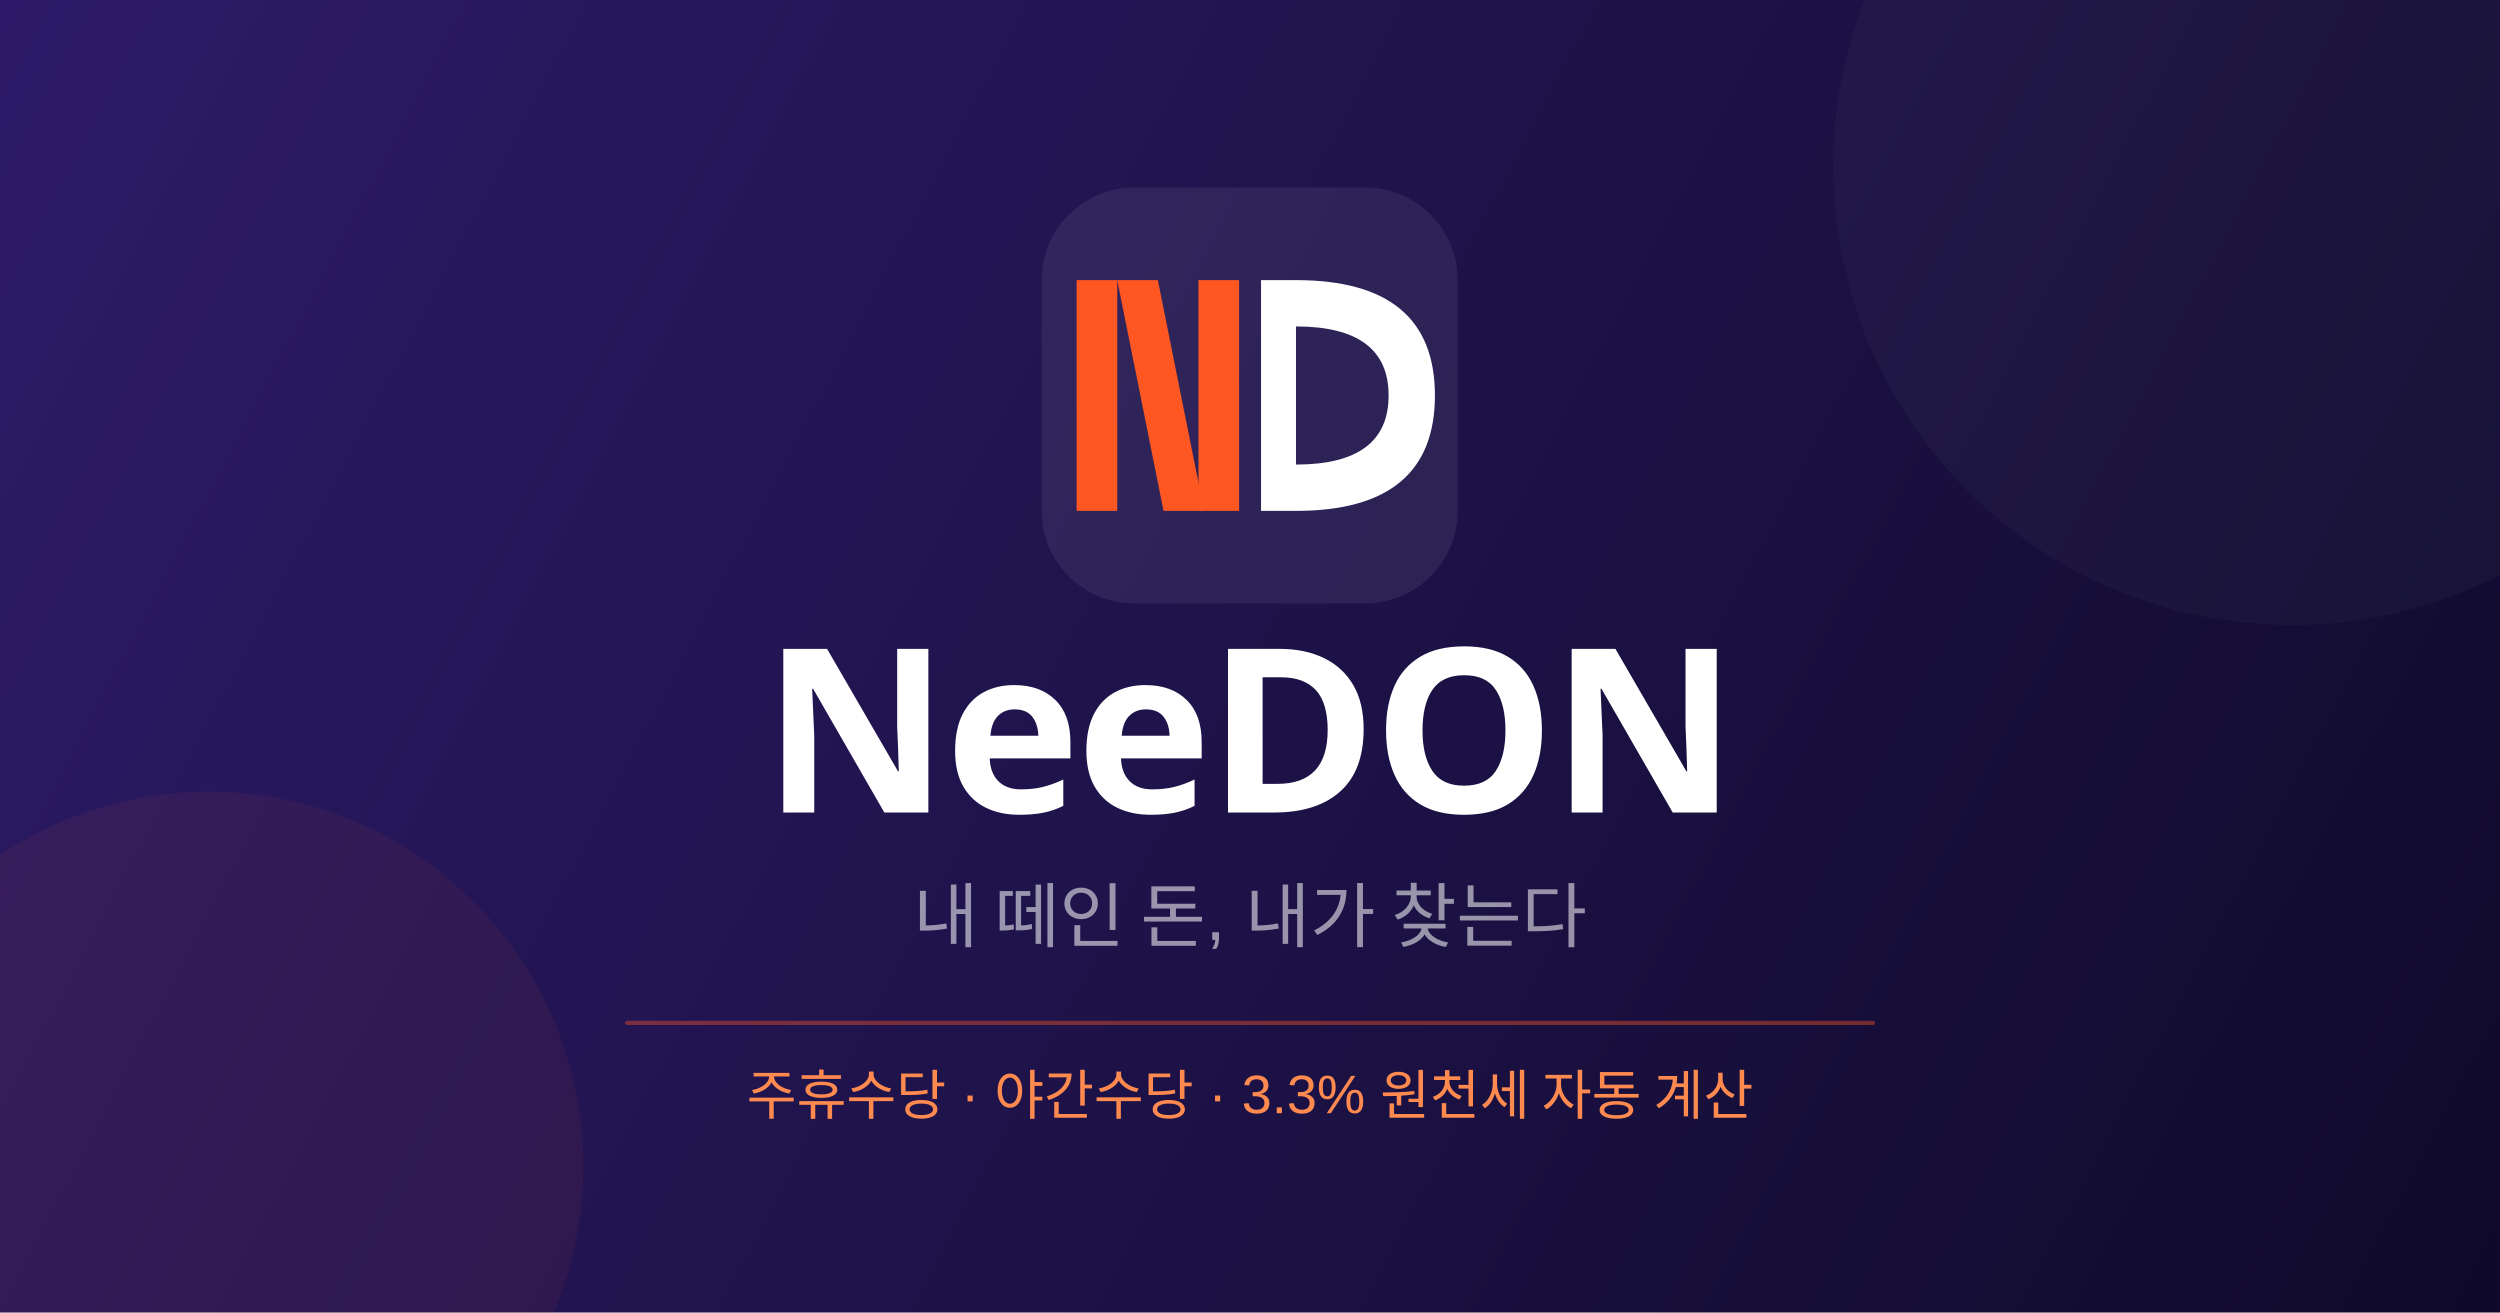
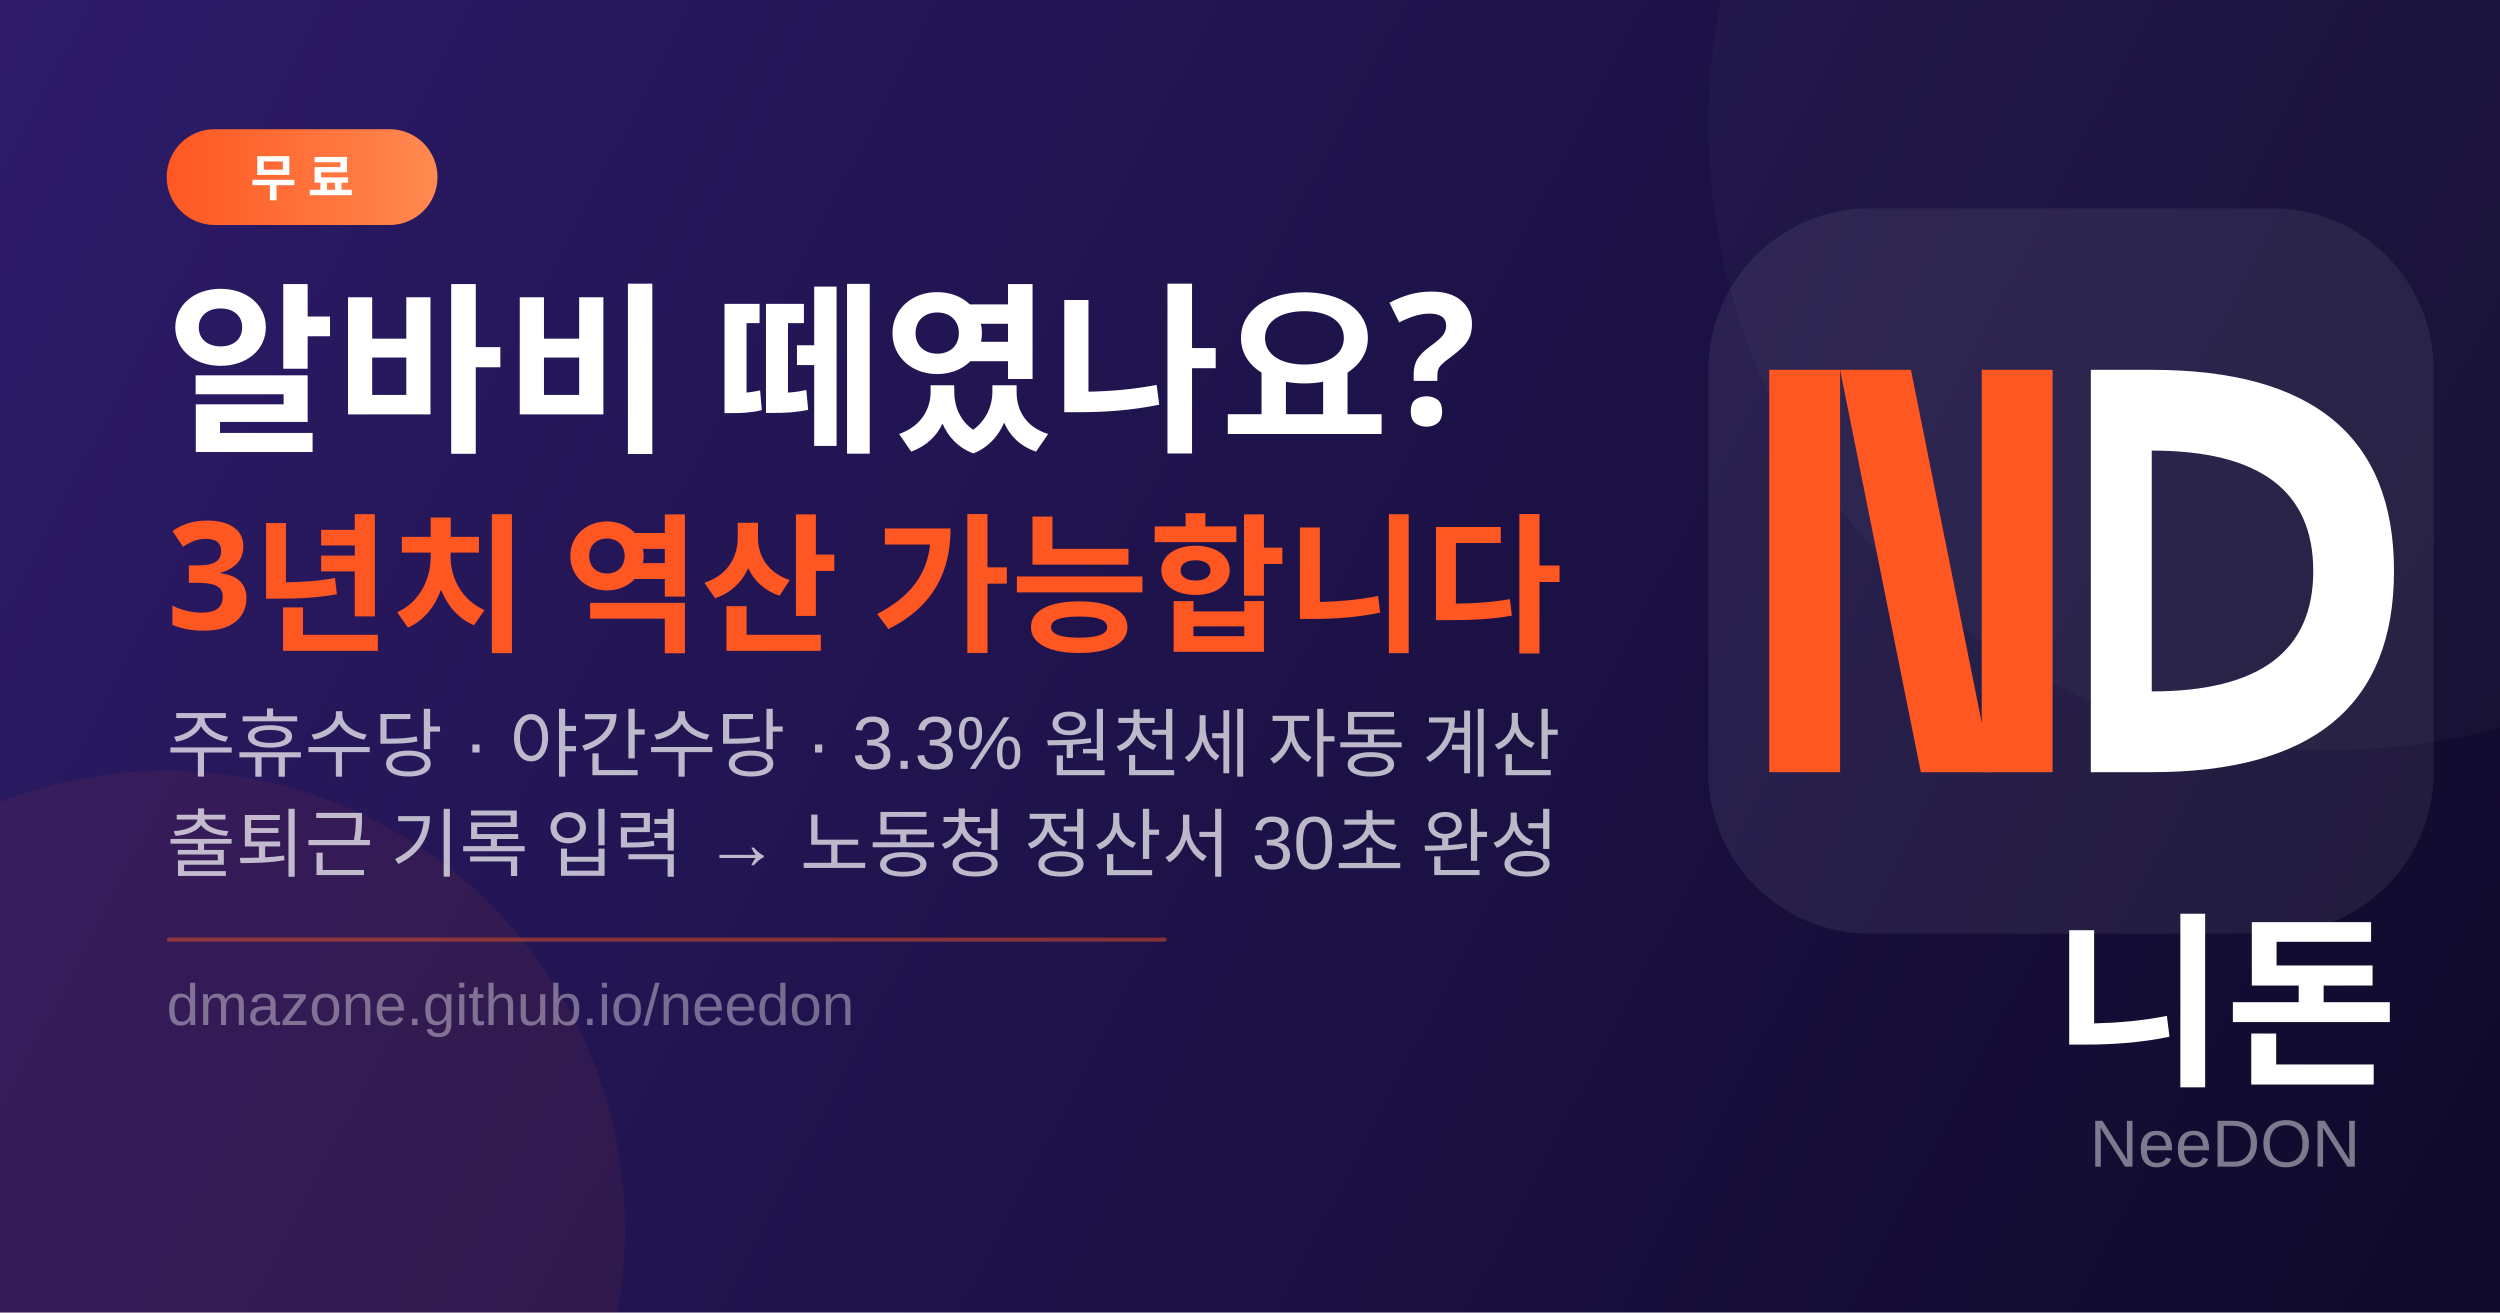
<svg xmlns="http://www.w3.org/2000/svg" viewBox="0 0 1200 630">
  <defs>
    <linearGradient id="bg" x1="0" y1="0" x2="1200" y2="630" gradientUnits="userSpaceOnUse">
      <stop offset="0" stop-color="#2D1B69" />
      <stop offset="1" stop-color="#0F0A2A" />
    </linearGradient>
-     <linearGradient id="accent" x1="0" y1="0" x2="1" y2="0">
+     <linearGradient id="orange" x1="0" y1="0" x2="1" y2="0">
      <stop offset="0" stop-color="#FF5722" />
      <stop offset="1" stop-color="#FF8A50" />
    </linearGradient>
  </defs>
  <rect width="1200" height="630" fill="url(#bg)" />
-   <circle cx="1100" cy="80" r="220" fill="rgba(255,255,255,0.03)" />
-   <circle cx="100" cy="560" r="180" fill="rgba(255,87,34,0.06)" />
-   <g transform="translate(500 90) scale(0.39)">
+   <circle cx="1120" cy="60" r="300" fill="rgba(255,255,255,0.025)" />
+   <circle cx="80" cy="590" r="220" fill="rgba(255,87,34,0.07)" />
+   <rect x="80" y="62" width="130" height="46" rx="23" fill="url(#orange)" />
+   <text x="145" y="94" font-family="Arial,sans-serif" font-weight="800" font-size="24" fill="white" text-anchor="middle">무 료</text>
+   <text x="80" y="210" font-family="Arial Black,sans-serif" font-weight="900" font-size="88" fill="white">알바비 떼였나요?</text>
+   <text x="80" y="302" font-family="Arial Black,sans-serif" font-weight="900" font-size="72" fill="#FF5722">3년치 역산 가능합니다</text>
+   <text x="80" y="370" font-family="Arial,sans-serif" font-size="36" fill="rgba(255,255,255,0.70)">주휴수당 · 야간수당 · 3.3% 원천세 자동 계산</text>
+   <text x="80" y="418" font-family="Arial,sans-serif" font-size="36" fill="rgba(255,255,255,0.70)">출퇴근 기록 입력 → 노동청 정산서 30초 완성</text>
+   <rect x="80" y="450" width="480" height="2" rx="1" fill="rgba(255,87,34,0.45)" />
+   <text x="80" y="492" font-family="Arial,sans-serif" font-size="28" fill="rgba(255,255,255,0.38)">dmazone.github.io/needon</text>
+   <g transform="translate(820 100) scale(0.68)">
    <rect width="512" height="512" rx="114" fill="rgba(255,255,255,0.07)" />
    <rect x="43" y="114" width="50" height="284" fill="#FF5722" />
    <polygon points="93,114 143,114 200,398 150,398" fill="#FF5722" />
    <rect x="193" y="114" width="50" height="284" fill="#FF5722" />
    <path fill-rule="evenodd" fill="white" d="M270 114 L313 114 Q484 114 484 256 Q484 398 313 398 L270 398 Z          M313 171 Q427 171 427 256 Q427 341 313 341 Z" />
  </g>
-   <text x="600" y="390" font-family="Arial Black,sans-serif" font-weight="900" font-size="110" fill="white" text-anchor="middle" letter-spacing="-2">NeeDON</text>
-   <text x="600" y="452" font-family="Arial,sans-serif" font-size="34" fill="rgba(255,255,255,0.55)" text-anchor="middle">내 떼인 돈, 내가 찾는다</text>
-   <rect x="300" y="490" width="600" height="2" rx="1" fill="rgba(255,87,34,0.4)" />
-   <text x="600" y="535" font-family="Arial,sans-serif" font-size="26" fill="#FF8A50" text-anchor="middle">주휴수당 · 야간수당 · 3.3% 원천세 자동 계산</text>
+   <text x="1068" y="514" font-family="Arial Black,sans-serif" font-weight="900" font-size="90" fill="white" text-anchor="middle">니돈</text>
+   <text x="1068" y="560" font-family="Arial,sans-serif" font-size="32" fill="rgba(255,255,255,0.45)" text-anchor="middle">NeeDON</text>
</svg>
